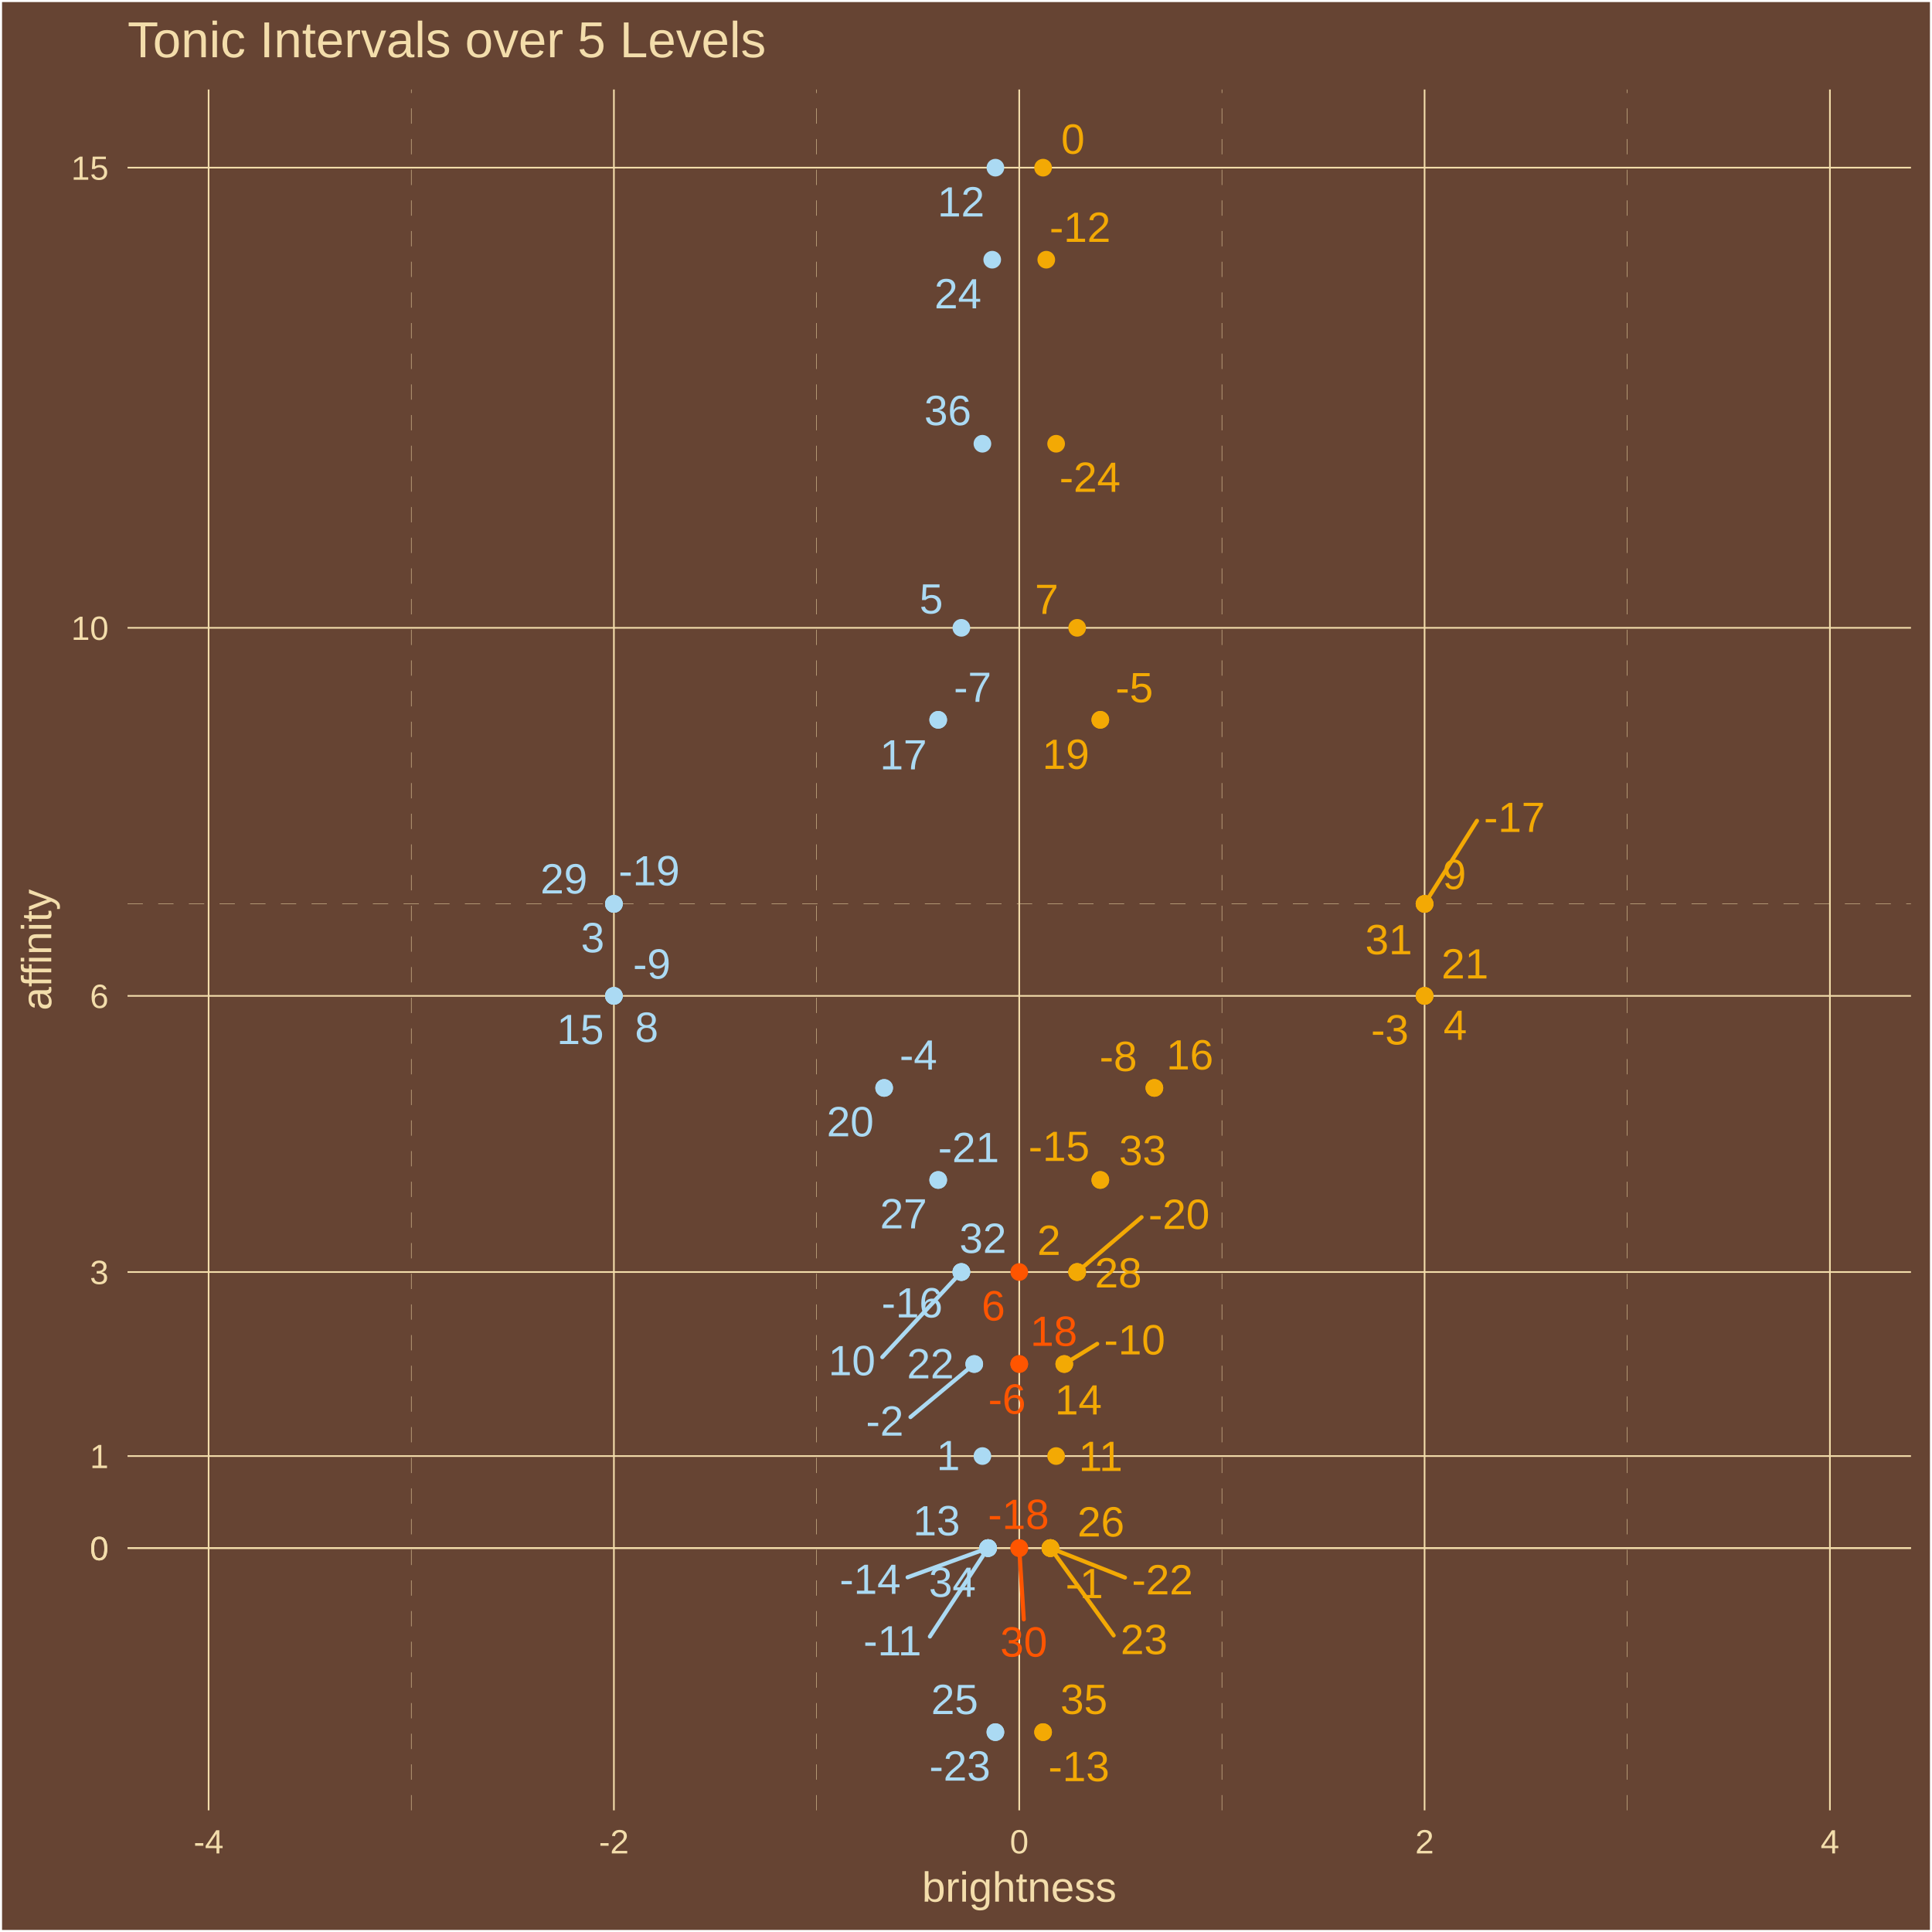
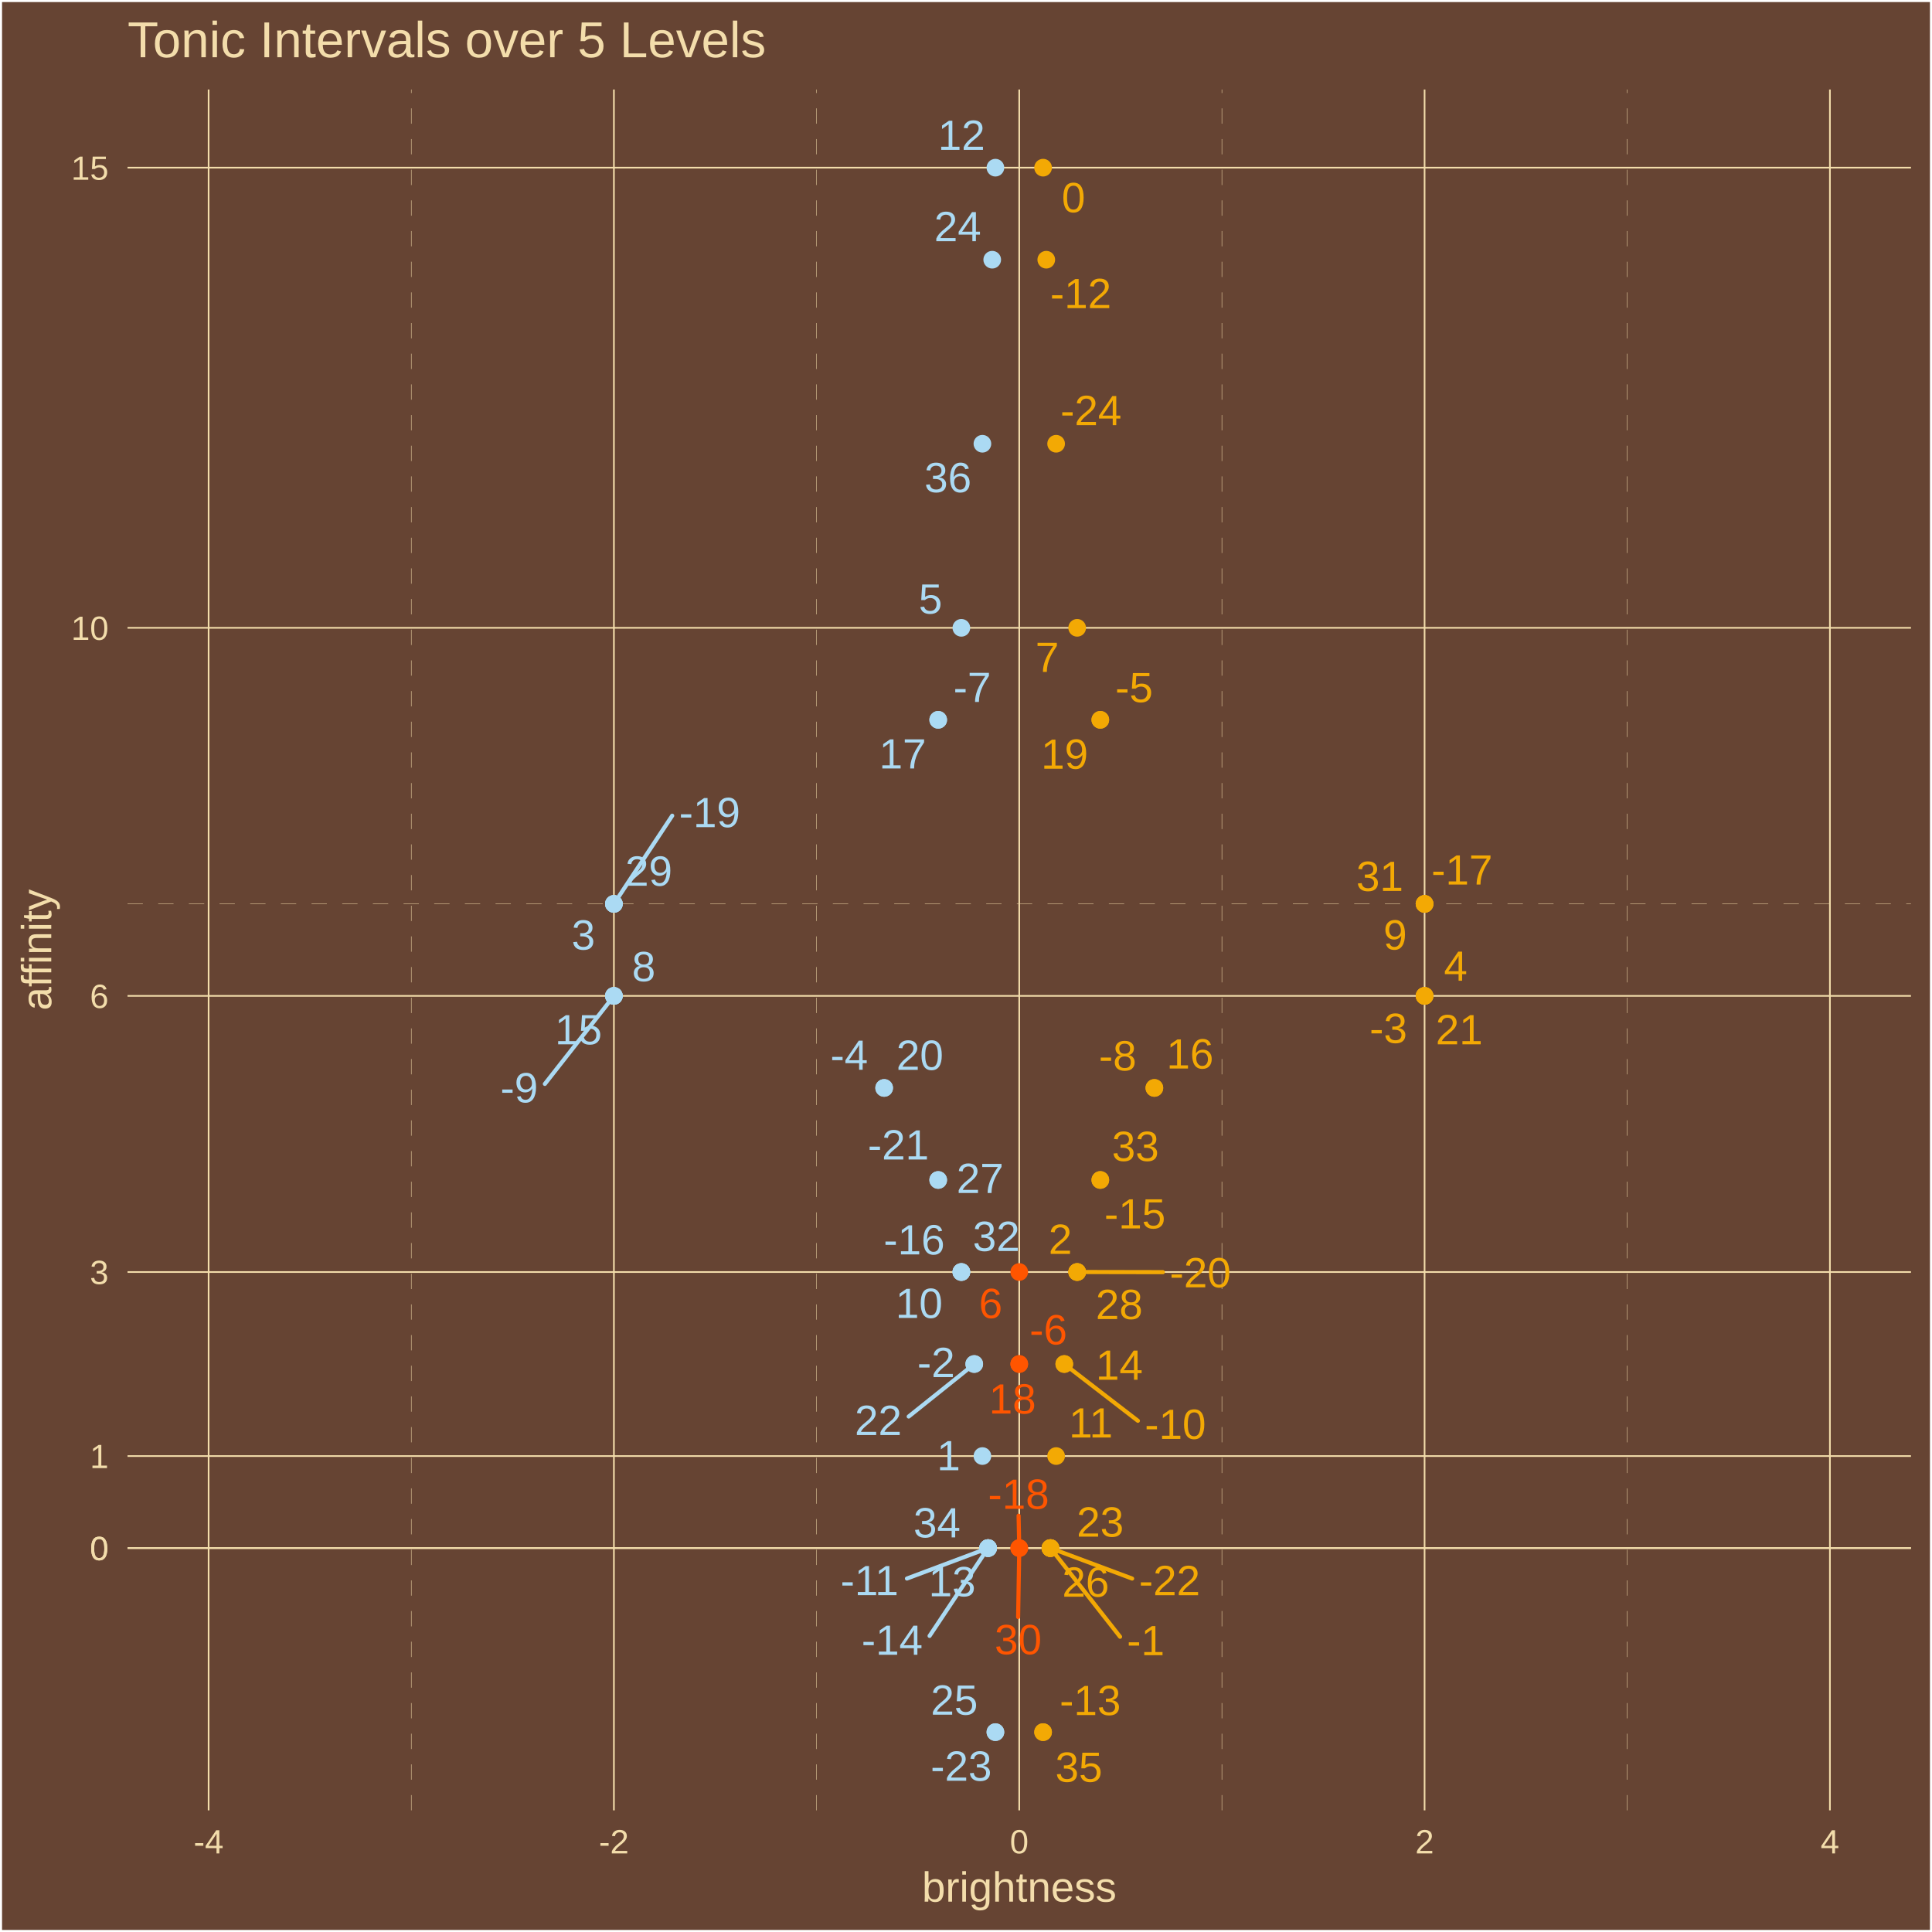
<svg xmlns="http://www.w3.org/2000/svg" class="svglite" width="504.00pt" height="504.00pt" viewBox="0 0 504.00 504.00">
  <defs>
    <style type="text/css">
    .svglite line, .svglite polyline, .svglite polygon, .svglite path, .svglite rect, .svglite circle {
      fill: none;
      stroke: #000000;
      stroke-linecap: round;
      stroke-linejoin: round;
      stroke-miterlimit: 10.00;
    }
    .svglite text {
      white-space: pre;
    }
  </style>
  </defs>
  <rect width="100%" height="100%" style="stroke: none; fill: #664433;" />
  <defs>
    <clipPath id="cpMC4wMHw1MDQuMDB8MC4wMHw1MDQuMDA=">
      <rect x="0.00" y="0.00" width="504.00" height="504.00" />
    </clipPath>
  </defs>
  <g clip-path="url(#cpMC4wMHw1MDQuMDB8MC4wMHw1MDQuMDA=)">
    <rect x="0.00" y="0" width="504.00" height="504.00" style="stroke-width: 1.07; stroke: #FFFFFF; fill: #664433;" />
  </g>
  <defs>
    <clipPath id="cpMzMuMjd8NDk4LjUyfDIzLjM0fDQ3Mi4yNw==">
      <rect x="33.27" y="23.34" width="465.25" height="448.93" />
    </clipPath>
  </defs>
  <g clip-path="url(#cpMzMuMjd8NDk4LjUyfDIzLjM0fDQ3Mi4yNw==)">
    <rect x="33.27" y="23.34" width="465.25" height="448.93" style="stroke-width: 1.07; stroke: none; fill: #664433;" />
    <polyline points="33.27,235.80 498.52,235.80 " style="stroke-width: 0.11; stroke: #F3DDAB; stroke-dasharray: 4.00,4.00; stroke-linecap: butt;" />
    <polyline points="107.29,472.27 107.29,23.34 " style="stroke-width: 0.11; stroke: #F3DDAB; stroke-dasharray: 4.00,4.00; stroke-linecap: butt;" />
    <polyline points="213.02,472.27 213.02,23.34 " style="stroke-width: 0.11; stroke: #F3DDAB; stroke-dasharray: 4.00,4.00; stroke-linecap: butt;" />
    <polyline points="318.76,472.27 318.76,23.34 " style="stroke-width: 0.11; stroke: #F3DDAB; stroke-dasharray: 4.00,4.00; stroke-linecap: butt;" />
    <polyline points="424.50,472.27 424.50,23.34 " style="stroke-width: 0.11; stroke: #F3DDAB; stroke-dasharray: 4.00,4.00; stroke-linecap: butt;" />
    <polyline points="33.27,403.85 498.52,403.85 " style="stroke-width: 0.43; stroke: #F3DDAB; stroke-linecap: butt;" />
    <polyline points="33.27,403.85 498.52,403.85 " style="stroke-width: 0.43; stroke: #F3DDAB; stroke-linecap: butt;" />
    <polyline points="33.27,379.84 498.52,379.84 " style="stroke-width: 0.43; stroke: #F3DDAB; stroke-linecap: butt;" />
    <polyline points="33.27,331.83 498.52,331.83 " style="stroke-width: 0.43; stroke: #F3DDAB; stroke-linecap: butt;" />
    <polyline points="33.27,259.80 498.52,259.80 " style="stroke-width: 0.43; stroke: #F3DDAB; stroke-linecap: butt;" />
    <polyline points="33.27,163.78 498.52,163.78 " style="stroke-width: 0.43; stroke: #F3DDAB; stroke-linecap: butt;" />
    <polyline points="33.27,43.74 498.52,43.74 " style="stroke-width: 0.43; stroke: #F3DDAB; stroke-linecap: butt;" />
    <polyline points="54.42,472.27 54.42,23.34 " style="stroke-width: 0.43; stroke: #F3DDAB; stroke-linecap: butt;" />
    <polyline points="160.15,472.27 160.15,23.34 " style="stroke-width: 0.43; stroke: #F3DDAB; stroke-linecap: butt;" />
    <polyline points="265.89,472.27 265.89,23.34 " style="stroke-width: 0.43; stroke: #F3DDAB; stroke-linecap: butt;" />
    <polyline points="371.63,472.27 371.63,23.34 " style="stroke-width: 0.43; stroke: #F3DDAB; stroke-linecap: butt;" />
    <polyline points="477.37,472.27 477.37,23.34 " style="stroke-width: 0.43; stroke: #F3DDAB; stroke-linecap: butt;" />
    <circle cx="275.51" cy="115.76" r="1.95" style="stroke-width: 0.71; stroke: #F3A904; fill: #F3A904;" />
    <circle cx="259.67" cy="451.86" r="1.95" style="stroke-width: 0.71; stroke: #ABDAF3; fill: #ABDAF3;" />
    <circle cx="274.03" cy="403.85" r="1.95" style="stroke-width: 0.71; stroke: #F3A904; fill: #F3A904;" />
    <circle cx="244.75" cy="307.82" r="1.95" style="stroke-width: 0.71; stroke: #ABDAF3; fill: #ABDAF3;" />
    <circle cx="281.00" cy="331.83" r="1.95" style="stroke-width: 0.71; stroke: #F3A904; fill: #F3A904;" />
    <circle cx="160.15" cy="235.80" r="1.95" style="stroke-width: 0.71; stroke: #ABDAF3; fill: #ABDAF3;" />
    <circle cx="265.89" cy="403.85" r="1.95" style="stroke-width: 0.71; stroke: #FF5500; fill: #FF5500;" />
    <circle cx="371.63" cy="235.80" r="1.95" style="stroke-width: 0.71; stroke: #F3A904; fill: #F3A904;" />
    <circle cx="250.79" cy="331.83" r="1.95" style="stroke-width: 0.71; stroke: #ABDAF3; fill: #ABDAF3;" />
    <circle cx="287.04" cy="307.82" r="1.95" style="stroke-width: 0.71; stroke: #F3A904; fill: #F3A904;" />
    <circle cx="257.76" cy="403.85" r="1.95" style="stroke-width: 0.71; stroke: #ABDAF3; fill: #ABDAF3;" />
    <circle cx="272.11" cy="451.86" r="1.95" style="stroke-width: 0.71; stroke: #F3A904; fill: #F3A904;" />
    <circle cx="272.94" cy="67.75" r="1.95" style="stroke-width: 0.71; stroke: #F3A904; fill: #F3A904;" />
    <circle cx="257.76" cy="403.85" r="1.95" style="stroke-width: 0.71; stroke: #ABDAF3; fill: #ABDAF3;" />
    <circle cx="277.64" cy="355.83" r="1.95" style="stroke-width: 0.71; stroke: #F3A904; fill: #F3A904;" />
    <circle cx="160.15" cy="259.80" r="1.95" style="stroke-width: 0.71; stroke: #ABDAF3; fill: #ABDAF3;" />
    <circle cx="301.14" cy="283.81" r="1.95" style="stroke-width: 0.71; stroke: #F3A904; fill: #F3A904;" />
    <circle cx="244.75" cy="187.78" r="1.95" style="stroke-width: 0.71; stroke: #ABDAF3; fill: #ABDAF3;" />
    <circle cx="265.89" cy="355.83" r="1.95" style="stroke-width: 0.71; stroke: #FF5500; fill: #FF5500;" />
    <circle cx="287.04" cy="187.78" r="1.95" style="stroke-width: 0.71; stroke: #F3A904; fill: #F3A904;" />
    <circle cx="230.65" cy="283.81" r="1.95" style="stroke-width: 0.71; stroke: #ABDAF3; fill: #ABDAF3;" />
    <circle cx="371.63" cy="259.80" r="1.95" style="stroke-width: 0.71; stroke: #F3A904; fill: #F3A904;" />
    <circle cx="254.15" cy="355.83" r="1.95" style="stroke-width: 0.71; stroke: #ABDAF3; fill: #ABDAF3;" />
    <circle cx="274.03" cy="403.85" r="1.95" style="stroke-width: 0.71; stroke: #F3A904; fill: #F3A904;" />
    <circle cx="272.11" cy="43.74" r="1.95" style="stroke-width: 0.71; stroke: #F3A904; fill: #F3A904;" />
    <circle cx="256.28" cy="379.84" r="1.95" style="stroke-width: 0.71; stroke: #ABDAF3; fill: #ABDAF3;" />
    <circle cx="281.00" cy="331.83" r="1.95" style="stroke-width: 0.71; stroke: #F3A904; fill: #F3A904;" />
    <circle cx="160.15" cy="235.80" r="1.95" style="stroke-width: 0.71; stroke: #ABDAF3; fill: #ABDAF3;" />
    <circle cx="371.63" cy="259.80" r="1.95" style="stroke-width: 0.71; stroke: #F3A904; fill: #F3A904;" />
    <circle cx="250.79" cy="163.78" r="1.95" style="stroke-width: 0.71; stroke: #ABDAF3; fill: #ABDAF3;" />
    <circle cx="265.89" cy="331.83" r="1.95" style="stroke-width: 0.71; stroke: #FF5500; fill: #FF5500;" />
    <circle cx="281.00" cy="163.78" r="1.95" style="stroke-width: 0.71; stroke: #F3A904; fill: #F3A904;" />
    <circle cx="160.15" cy="259.80" r="1.95" style="stroke-width: 0.71; stroke: #ABDAF3; fill: #ABDAF3;" />
    <circle cx="371.63" cy="235.80" r="1.95" style="stroke-width: 0.71; stroke: #F3A904; fill: #F3A904;" />
    <circle cx="250.79" cy="331.83" r="1.95" style="stroke-width: 0.71; stroke: #ABDAF3; fill: #ABDAF3;" />
    <circle cx="275.51" cy="379.84" r="1.95" style="stroke-width: 0.71; stroke: #F3A904; fill: #F3A904;" />
    <circle cx="259.67" cy="43.74" r="1.95" style="stroke-width: 0.71; stroke: #ABDAF3; fill: #ABDAF3;" />
    <circle cx="257.76" cy="403.85" r="1.95" style="stroke-width: 0.71; stroke: #ABDAF3; fill: #ABDAF3;" />
    <circle cx="277.64" cy="355.83" r="1.95" style="stroke-width: 0.71; stroke: #F3A904; fill: #F3A904;" />
    <circle cx="160.15" cy="259.80" r="1.95" style="stroke-width: 0.71; stroke: #ABDAF3; fill: #ABDAF3;" />
    <circle cx="301.14" cy="283.81" r="1.95" style="stroke-width: 0.71; stroke: #F3A904; fill: #F3A904;" />
    <circle cx="244.75" cy="187.78" r="1.95" style="stroke-width: 0.71; stroke: #ABDAF3; fill: #ABDAF3;" />
    <circle cx="265.89" cy="355.83" r="1.95" style="stroke-width: 0.71; stroke: #FF5500; fill: #FF5500;" />
    <circle cx="287.04" cy="187.78" r="1.95" style="stroke-width: 0.71; stroke: #F3A904; fill: #F3A904;" />
    <circle cx="230.65" cy="283.81" r="1.95" style="stroke-width: 0.71; stroke: #ABDAF3; fill: #ABDAF3;" />
    <circle cx="371.63" cy="259.80" r="1.95" style="stroke-width: 0.71; stroke: #F3A904; fill: #F3A904;" />
    <circle cx="254.15" cy="355.83" r="1.95" style="stroke-width: 0.71; stroke: #ABDAF3; fill: #ABDAF3;" />
    <circle cx="274.03" cy="403.85" r="1.95" style="stroke-width: 0.71; stroke: #F3A904; fill: #F3A904;" />
    <circle cx="258.84" cy="67.75" r="1.95" style="stroke-width: 0.71; stroke: #ABDAF3; fill: #ABDAF3;" />
    <circle cx="259.67" cy="451.86" r="1.95" style="stroke-width: 0.71; stroke: #ABDAF3; fill: #ABDAF3;" />
    <circle cx="274.03" cy="403.85" r="1.95" style="stroke-width: 0.71; stroke: #F3A904; fill: #F3A904;" />
    <circle cx="244.75" cy="307.82" r="1.95" style="stroke-width: 0.71; stroke: #ABDAF3; fill: #ABDAF3;" />
    <circle cx="281.00" cy="331.83" r="1.95" style="stroke-width: 0.71; stroke: #F3A904; fill: #F3A904;" />
    <circle cx="160.15" cy="235.80" r="1.95" style="stroke-width: 0.71; stroke: #ABDAF3; fill: #ABDAF3;" />
    <circle cx="265.89" cy="403.85" r="1.95" style="stroke-width: 0.71; stroke: #FF5500; fill: #FF5500;" />
    <circle cx="371.63" cy="235.80" r="1.95" style="stroke-width: 0.71; stroke: #F3A904; fill: #F3A904;" />
    <circle cx="250.79" cy="331.83" r="1.95" style="stroke-width: 0.71; stroke: #ABDAF3; fill: #ABDAF3;" />
    <circle cx="287.04" cy="307.82" r="1.95" style="stroke-width: 0.71; stroke: #F3A904; fill: #F3A904;" />
    <circle cx="257.76" cy="403.85" r="1.95" style="stroke-width: 0.71; stroke: #ABDAF3; fill: #ABDAF3;" />
    <circle cx="272.11" cy="451.86" r="1.95" style="stroke-width: 0.71; stroke: #F3A904; fill: #F3A904;" />
    <circle cx="256.28" cy="115.76" r="1.95" style="stroke-width: 0.71; stroke: #ABDAF3; fill: #ABDAF3;" />
-     <line x1="293.47" y1="411.54" x2="275.08" y2="404.26" style="stroke-width: 1.07; stroke: #F3A904;" />
-     <line x1="297.80" y1="317.53" x2="281.86" y2="331.10" style="stroke-width: 1.07; stroke: #F3A904;" />
-     <line x1="385.30" y1="214.12" x2="372.23" y2="234.86" style="stroke-width: 1.07; stroke: #F3A904;" />
-     <line x1="236.77" y1="411.47" x2="256.69" y2="404.23" style="stroke-width: 1.07; stroke: #ABDAF3;" />
-     <line x1="242.58" y1="426.92" x2="257.15" y2="404.78" style="stroke-width: 1.07; stroke: #ABDAF3;" />
-     <line x1="286.22" y1="350.57" x2="278.61" y2="355.24" style="stroke-width: 1.07; stroke: #F3A904;" />
-     <line x1="237.52" y1="369.67" x2="253.28" y2="356.55" style="stroke-width: 1.07; stroke: #ABDAF3;" />
-     <line x1="230.17" y1="354.03" x2="250.03" y2="332.65" style="stroke-width: 1.07; stroke: #ABDAF3;" />
-     <line x1="290.52" y1="426.63" x2="274.68" y2="404.75" style="stroke-width: 1.07; stroke: #F3A904;" />
-     <line x1="267.07" y1="422.45" x2="265.96" y2="404.95" style="stroke-width: 1.07; stroke: #FF5500;" />
-     <text x="284.34" y="128.31" text-anchor="middle" style="font-size: 11.04px;fill: #F3A904; font-family: &quot;Arial&quot;;" textLength="15.94px" lengthAdjust="spacingAndGlyphs">-24</text>
-     <text x="250.40" y="464.51" text-anchor="middle" style="font-size: 11.04px;fill: #ABDAF3; font-family: &quot;Arial&quot;;" textLength="15.94px" lengthAdjust="spacingAndGlyphs">-23</text>
-     <text x="303.24" y="415.93" text-anchor="middle" style="font-size: 11.04px;fill: #F3A904; font-family: &quot;Arial&quot;;" textLength="15.94px" lengthAdjust="spacingAndGlyphs">-22</text>
-     <text x="252.68" y="303.17" text-anchor="middle" style="font-size: 11.04px;fill: #ABDAF3; font-family: &quot;Arial&quot;;" textLength="15.94px" lengthAdjust="spacingAndGlyphs">-21</text>
-     <text x="307.57" y="320.59" text-anchor="middle" style="font-size: 11.04px;fill: #F3A904; font-family: &quot;Arial&quot;;" textLength="15.94px" lengthAdjust="spacingAndGlyphs">-20</text>
-     <text x="169.34" y="230.96" text-anchor="middle" style="font-size: 11.04px;fill: #ABDAF3; font-family: &quot;Arial&quot;;" textLength="15.94px" lengthAdjust="spacingAndGlyphs">-19</text>
-     <text x="265.70" y="398.86" text-anchor="middle" style="font-size: 11.04px;fill: #FF5500; font-family: &quot;Arial&quot;;" textLength="15.94px" lengthAdjust="spacingAndGlyphs">-18</text>
-     <text x="395.07" y="217.03" text-anchor="middle" style="font-size: 11.04px;fill: #F3A904; font-family: &quot;Arial&quot;;" textLength="15.94px" lengthAdjust="spacingAndGlyphs">-17</text>
-     <text x="237.94" y="343.67" text-anchor="middle" style="font-size: 11.04px;fill: #ABDAF3; font-family: &quot;Arial&quot;;" textLength="15.94px" lengthAdjust="spacingAndGlyphs">-16</text>
-     <text x="276.27" y="302.85" text-anchor="middle" style="font-size: 11.04px;fill: #F3A904; font-family: &quot;Arial&quot;;" textLength="15.94px" lengthAdjust="spacingAndGlyphs">-15</text>
-     <text x="227.00" y="415.79" text-anchor="middle" style="font-size: 11.04px;fill: #ABDAF3; font-family: &quot;Arial&quot;;" textLength="15.94px" lengthAdjust="spacingAndGlyphs">-14</text>
-     <text x="281.45" y="464.65" text-anchor="middle" style="font-size: 11.04px;fill: #F3A904; font-family: &quot;Arial&quot;;" textLength="15.94px" lengthAdjust="spacingAndGlyphs">-13</text>
-     <text x="281.76" y="63.10" text-anchor="middle" style="font-size: 11.04px;fill: #F3A904; font-family: &quot;Arial&quot;;" textLength="15.94px" lengthAdjust="spacingAndGlyphs">-12</text>
-     <text x="232.81" y="431.84" text-anchor="middle" style="font-size: 11.04px;fill: #ABDAF3; font-family: &quot;Arial&quot;;" textLength="15.94px" lengthAdjust="spacingAndGlyphs">-11</text>
-     <text x="295.99" y="353.33" text-anchor="middle" style="font-size: 11.04px;fill: #F3A904; font-family: &quot;Arial&quot;;" textLength="15.94px" lengthAdjust="spacingAndGlyphs">-10</text>
-     <text x="170.04" y="255.29" text-anchor="middle" style="font-size: 11.04px;fill: #ABDAF3; font-family: &quot;Arial&quot;;" textLength="9.81px" lengthAdjust="spacingAndGlyphs">-9</text>
-     <text x="291.73" y="279.40" text-anchor="middle" style="font-size: 11.04px;fill: #F3A904; font-family: &quot;Arial&quot;;" textLength="9.81px" lengthAdjust="spacingAndGlyphs">-8</text>
-     <text x="253.73" y="183.09" text-anchor="middle" style="font-size: 11.04px;fill: #ABDAF3; font-family: &quot;Arial&quot;;" textLength="9.81px" lengthAdjust="spacingAndGlyphs">-7</text>
-     <text x="262.70" y="368.80" text-anchor="middle" style="font-size: 11.04px;fill: #FF5500; font-family: &quot;Arial&quot;;" textLength="9.81px" lengthAdjust="spacingAndGlyphs">-6</text>
-     <text x="295.90" y="183.19" text-anchor="middle" style="font-size: 11.04px;fill: #F3A904; font-family: &quot;Arial&quot;;" textLength="9.81px" lengthAdjust="spacingAndGlyphs">-5</text>
-     <text x="239.58" y="279.02" text-anchor="middle" style="font-size: 11.04px;fill: #ABDAF3; font-family: &quot;Arial&quot;;" textLength="9.81px" lengthAdjust="spacingAndGlyphs">-4</text>
-     <text x="362.57" y="272.46" text-anchor="middle" style="font-size: 11.04px;fill: #F3A904; font-family: &quot;Arial&quot;;" textLength="9.81px" lengthAdjust="spacingAndGlyphs">-3</text>
-     <text x="230.82" y="374.52" text-anchor="middle" style="font-size: 11.04px;fill: #ABDAF3; font-family: &quot;Arial&quot;;" textLength="9.81px" lengthAdjust="spacingAndGlyphs">-2</text>
-     <text x="282.89" y="416.90" text-anchor="middle" style="font-size: 11.04px;fill: #F3A904; font-family: &quot;Arial&quot;;" textLength="9.81px" lengthAdjust="spacingAndGlyphs">-1</text>
-     <text x="279.89" y="40.10" text-anchor="middle" style="font-size: 11.04px;fill: #F3A904; font-family: &quot;Arial&quot;;" textLength="6.13px" lengthAdjust="spacingAndGlyphs">0</text>
-     <text x="247.37" y="383.51" text-anchor="middle" style="font-size: 11.04px;fill: #ABDAF3; font-family: &quot;Arial&quot;;" textLength="6.13px" lengthAdjust="spacingAndGlyphs">1</text>
-     <text x="273.63" y="327.37" text-anchor="middle" style="font-size: 11.04px;fill: #F3A904; font-family: &quot;Arial&quot;;" textLength="6.13px" lengthAdjust="spacingAndGlyphs">2</text>
-     <text x="154.61" y="248.42" text-anchor="middle" style="font-size: 11.04px;fill: #ABDAF3; font-family: &quot;Arial&quot;;" textLength="6.13px" lengthAdjust="spacingAndGlyphs">3</text>
-     <text x="379.62" y="271.26" text-anchor="middle" style="font-size: 11.04px;fill: #F3A904; font-family: &quot;Arial&quot;;" textLength="6.13px" lengthAdjust="spacingAndGlyphs">4</text>
-     <text x="242.93" y="160.05" text-anchor="middle" style="font-size: 11.04px;fill: #ABDAF3; font-family: &quot;Arial&quot;;" textLength="6.13px" lengthAdjust="spacingAndGlyphs">5</text>
-     <text x="259.14" y="344.46" text-anchor="middle" style="font-size: 11.04px;fill: #FF5500; font-family: &quot;Arial&quot;;" textLength="6.13px" lengthAdjust="spacingAndGlyphs">6</text>
-     <text x="273.04" y="160.16" text-anchor="middle" style="font-size: 11.04px;fill: #F3A904; font-family: &quot;Arial&quot;;" textLength="6.13px" lengthAdjust="spacingAndGlyphs">7</text>
-     <text x="168.69" y="271.79" text-anchor="middle" style="font-size: 11.04px;fill: #ABDAF3; font-family: &quot;Arial&quot;;" textLength="6.13px" lengthAdjust="spacingAndGlyphs">8</text>
-     <text x="379.40" y="231.94" text-anchor="middle" style="font-size: 11.04px;fill: #F3A904; font-family: &quot;Arial&quot;;" textLength="6.13px" lengthAdjust="spacingAndGlyphs">9</text>
-     <text x="222.23" y="358.76" text-anchor="middle" style="font-size: 11.04px;fill: #ABDAF3; font-family: &quot;Arial&quot;;" textLength="12.27px" lengthAdjust="spacingAndGlyphs">10</text>
-     <text x="287.13" y="383.72" text-anchor="middle" style="font-size: 11.04px;fill: #F3A904; font-family: &quot;Arial&quot;;" textLength="12.27px" lengthAdjust="spacingAndGlyphs">11</text>
-     <text x="250.70" y="56.47" text-anchor="middle" style="font-size: 11.04px;fill: #ABDAF3; font-family: &quot;Arial&quot;;" textLength="12.27px" lengthAdjust="spacingAndGlyphs">12</text>
-     <text x="244.32" y="400.52" text-anchor="middle" style="font-size: 11.04px;fill: #ABDAF3; font-family: &quot;Arial&quot;;" textLength="12.27px" lengthAdjust="spacingAndGlyphs">13</text>
-     <text x="281.32" y="369.00" text-anchor="middle" style="font-size: 11.04px;fill: #F3A904; font-family: &quot;Arial&quot;;" textLength="12.27px" lengthAdjust="spacingAndGlyphs">14</text>
-     <text x="151.38" y="272.37" text-anchor="middle" style="font-size: 11.04px;fill: #ABDAF3; font-family: &quot;Arial&quot;;" textLength="12.27px" lengthAdjust="spacingAndGlyphs">15</text>
-     <text x="310.40" y="278.99" text-anchor="middle" style="font-size: 11.04px;fill: #F3A904; font-family: &quot;Arial&quot;;" textLength="12.27px" lengthAdjust="spacingAndGlyphs">16</text>
-     <text x="235.67" y="200.72" text-anchor="middle" style="font-size: 11.04px;fill: #ABDAF3; font-family: &quot;Arial&quot;;" textLength="12.27px" lengthAdjust="spacingAndGlyphs">17</text>
-     <text x="274.91" y="351.09" text-anchor="middle" style="font-size: 11.04px;fill: #FF5500; font-family: &quot;Arial&quot;;" textLength="12.27px" lengthAdjust="spacingAndGlyphs">18</text>
-     <text x="278.04" y="200.58" text-anchor="middle" style="font-size: 11.04px;fill: #F3A904; font-family: &quot;Arial&quot;;" textLength="12.27px" lengthAdjust="spacingAndGlyphs">19</text>
-     <text x="221.80" y="296.43" text-anchor="middle" style="font-size: 11.04px;fill: #ABDAF3; font-family: &quot;Arial&quot;;" textLength="12.27px" lengthAdjust="spacingAndGlyphs">20</text>
-     <text x="382.16" y="255.26" text-anchor="middle" style="font-size: 11.04px;fill: #F3A904; font-family: &quot;Arial&quot;;" textLength="12.27px" lengthAdjust="spacingAndGlyphs">21</text>
-     <text x="242.72" y="359.57" text-anchor="middle" style="font-size: 11.04px;fill: #ABDAF3; font-family: &quot;Arial&quot;;" textLength="12.27px" lengthAdjust="spacingAndGlyphs">22</text>
-     <text x="298.45" y="431.51" text-anchor="middle" style="font-size: 11.04px;fill: #F3A904; font-family: &quot;Arial&quot;;" textLength="12.27px" lengthAdjust="spacingAndGlyphs">23</text>
-     <text x="249.89" y="80.44" text-anchor="middle" style="font-size: 11.04px;fill: #ABDAF3; font-family: &quot;Arial&quot;;" textLength="12.27px" lengthAdjust="spacingAndGlyphs">24</text>
-     <text x="249.04" y="447.15" text-anchor="middle" style="font-size: 11.04px;fill: #ABDAF3; font-family: &quot;Arial&quot;;" textLength="12.27px" lengthAdjust="spacingAndGlyphs">25</text>
-     <text x="287.19" y="400.82" text-anchor="middle" style="font-size: 11.04px;fill: #F3A904; font-family: &quot;Arial&quot;;" textLength="12.27px" lengthAdjust="spacingAndGlyphs">26</text>
-     <text x="235.70" y="320.45" text-anchor="middle" style="font-size: 11.04px;fill: #ABDAF3; font-family: &quot;Arial&quot;;" textLength="12.27px" lengthAdjust="spacingAndGlyphs">27</text>
-     <text x="291.73" y="335.87" text-anchor="middle" style="font-size: 11.04px;fill: #F3A904; font-family: &quot;Arial&quot;;" textLength="12.27px" lengthAdjust="spacingAndGlyphs">28</text>
-     <text x="147.11" y="233.08" text-anchor="middle" style="font-size: 11.04px;fill: #ABDAF3; font-family: &quot;Arial&quot;;" textLength="12.27px" lengthAdjust="spacingAndGlyphs">29</text>
-     <text x="267.07" y="432.16" text-anchor="middle" style="font-size: 11.04px;fill: #FF5500; font-family: &quot;Arial&quot;;" textLength="12.27px" lengthAdjust="spacingAndGlyphs">30</text>
-     <text x="362.28" y="248.93" text-anchor="middle" style="font-size: 11.04px;fill: #F3A904; font-family: &quot;Arial&quot;;" textLength="12.27px" lengthAdjust="spacingAndGlyphs">31</text>
-     <text x="256.41" y="326.85" text-anchor="middle" style="font-size: 11.04px;fill: #ABDAF3; font-family: &quot;Arial&quot;;" textLength="12.27px" lengthAdjust="spacingAndGlyphs">32</text>
-     <text x="298.06" y="303.94" text-anchor="middle" style="font-size: 11.04px;fill: #F3A904; font-family: &quot;Arial&quot;;" textLength="12.27px" lengthAdjust="spacingAndGlyphs">33</text>
-     <text x="248.45" y="416.56" text-anchor="middle" style="font-size: 11.04px;fill: #ABDAF3; font-family: &quot;Arial&quot;;" textLength="12.27px" lengthAdjust="spacingAndGlyphs">34</text>
-     <text x="282.76" y="447.12" text-anchor="middle" style="font-size: 11.04px;fill: #F3A904; font-family: &quot;Arial&quot;;" textLength="12.27px" lengthAdjust="spacingAndGlyphs">35</text>
-     <text x="247.25" y="110.91" text-anchor="middle" style="font-size: 11.04px;fill: #ABDAF3; font-family: &quot;Arial&quot;;" textLength="12.27px" lengthAdjust="spacingAndGlyphs">36</text>
+     <line x1="295.34" y1="411.80" x2="275.09" y2="404.24" style="stroke-width: 1.07; stroke: #F3A904;" />
+     <line x1="303.35" y1="331.87" x2="282.14" y2="331.83" style="stroke-width: 1.07; stroke: #F3A904;" />
+     <line x1="175.36" y1="212.79" x2="160.77" y2="234.87" style="stroke-width: 1.07; stroke: #ABDAF3;" />
+     <line x1="265.72" y1="395.40" x2="265.87" y2="402.75" style="stroke-width: 1.07; stroke: #FF5500;" />
+     <line x1="242.50" y1="426.76" x2="257.14" y2="404.77" style="stroke-width: 1.07; stroke: #ABDAF3;" />
+     <line x1="236.60" y1="411.79" x2="256.70" y2="404.25" style="stroke-width: 1.07; stroke: #ABDAF3;" />
+     <line x1="296.84" y1="370.64" x2="278.53" y2="356.52" style="stroke-width: 1.07; stroke: #F3A904;" />
+     <line x1="142.14" y1="282.76" x2="159.47" y2="260.68" style="stroke-width: 1.07; stroke: #ABDAF3;" />
+     <line x1="292.19" y1="426.98" x2="274.72" y2="404.72" style="stroke-width: 1.07; stroke: #F3A904;" />
+     <line x1="237.05" y1="369.53" x2="253.27" y2="356.54" style="stroke-width: 1.07; stroke: #ABDAF3;" />
+     <line x1="265.60" y1="421.83" x2="265.88" y2="404.95" style="stroke-width: 1.07; stroke: #FF5500;" />
+     <text x="284.61" y="110.91" text-anchor="middle" style="font-size: 11.04px;fill: #F3A904; font-family: &quot;Arial&quot;;" textLength="15.94px" lengthAdjust="spacingAndGlyphs">-24</text>
+     <text x="250.76" y="464.54" text-anchor="middle" style="font-size: 11.04px;fill: #ABDAF3; font-family: &quot;Arial&quot;;" textLength="15.94px" lengthAdjust="spacingAndGlyphs">-23</text>
+     <text x="305.11" y="416.14" text-anchor="middle" style="font-size: 11.04px;fill: #F3A904; font-family: &quot;Arial&quot;;" textLength="15.94px" lengthAdjust="spacingAndGlyphs">-22</text>
+     <text x="234.35" y="302.48" text-anchor="middle" style="font-size: 11.04px;fill: #ABDAF3; font-family: &quot;Arial&quot;;" textLength="15.94px" lengthAdjust="spacingAndGlyphs">-21</text>
+     <text x="313.12" y="335.82" text-anchor="middle" style="font-size: 11.04px;fill: #F3A904; font-family: &quot;Arial&quot;;" textLength="15.94px" lengthAdjust="spacingAndGlyphs">-20</text>
+     <text x="185.13" y="215.78" text-anchor="middle" style="font-size: 11.04px;fill: #ABDAF3; font-family: &quot;Arial&quot;;" textLength="15.94px" lengthAdjust="spacingAndGlyphs">-19</text>
+     <text x="265.72" y="393.60" text-anchor="middle" style="font-size: 11.04px;fill: #FF5500; font-family: &quot;Arial&quot;;" textLength="15.94px" lengthAdjust="spacingAndGlyphs">-18</text>
+     <text x="381.39" y="230.76" text-anchor="middle" style="font-size: 11.04px;fill: #F3A904; font-family: &quot;Arial&quot;;" textLength="15.94px" lengthAdjust="spacingAndGlyphs">-17</text>
+     <text x="238.49" y="327.24" text-anchor="middle" style="font-size: 11.04px;fill: #ABDAF3; font-family: &quot;Arial&quot;;" textLength="15.94px" lengthAdjust="spacingAndGlyphs">-16</text>
+     <text x="296.07" y="320.46" text-anchor="middle" style="font-size: 11.04px;fill: #F3A904; font-family: &quot;Arial&quot;;" textLength="15.94px" lengthAdjust="spacingAndGlyphs">-15</text>
+     <text x="232.73" y="431.68" text-anchor="middle" style="font-size: 11.04px;fill: #ABDAF3; font-family: &quot;Arial&quot;;" textLength="15.94px" lengthAdjust="spacingAndGlyphs">-14</text>
+     <text x="284.41" y="447.41" text-anchor="middle" style="font-size: 11.04px;fill: #F3A904; font-family: &quot;Arial&quot;;" textLength="15.94px" lengthAdjust="spacingAndGlyphs">-13</text>
+     <text x="281.94" y="80.39" text-anchor="middle" style="font-size: 11.04px;fill: #F3A904; font-family: &quot;Arial&quot;;" textLength="15.94px" lengthAdjust="spacingAndGlyphs">-12</text>
+     <text x="226.83" y="416.13" text-anchor="middle" style="font-size: 11.04px;fill: #ABDAF3; font-family: &quot;Arial&quot;;" textLength="15.94px" lengthAdjust="spacingAndGlyphs">-11</text>
+     <text x="306.61" y="375.37" text-anchor="middle" style="font-size: 11.04px;fill: #F3A904; font-family: &quot;Arial&quot;;" textLength="15.94px" lengthAdjust="spacingAndGlyphs">-10</text>
+     <text x="135.44" y="287.58" text-anchor="middle" style="font-size: 11.04px;fill: #ABDAF3; font-family: &quot;Arial&quot;;" textLength="9.81px" lengthAdjust="spacingAndGlyphs">-9</text>
+     <text x="291.57" y="279.24" text-anchor="middle" style="font-size: 11.04px;fill: #F3A904; font-family: &quot;Arial&quot;;" textLength="9.81px" lengthAdjust="spacingAndGlyphs">-8</text>
+     <text x="253.62" y="183.12" text-anchor="middle" style="font-size: 11.04px;fill: #ABDAF3; font-family: &quot;Arial&quot;;" textLength="9.81px" lengthAdjust="spacingAndGlyphs">-7</text>
+     <text x="273.49" y="350.71" text-anchor="middle" style="font-size: 11.04px;fill: #FF5500; font-family: &quot;Arial&quot;;" textLength="9.81px" lengthAdjust="spacingAndGlyphs">-6</text>
+     <text x="295.85" y="183.17" text-anchor="middle" style="font-size: 11.04px;fill: #F3A904; font-family: &quot;Arial&quot;;" textLength="9.81px" lengthAdjust="spacingAndGlyphs">-5</text>
+     <text x="221.52" y="279.06" text-anchor="middle" style="font-size: 11.04px;fill: #ABDAF3; font-family: &quot;Arial&quot;;" textLength="9.81px" lengthAdjust="spacingAndGlyphs">-4</text>
+     <text x="362.19" y="272.08" text-anchor="middle" style="font-size: 11.04px;fill: #F3A904; font-family: &quot;Arial&quot;;" textLength="9.81px" lengthAdjust="spacingAndGlyphs">-3</text>
+     <text x="244.20" y="359.25" text-anchor="middle" style="font-size: 11.04px;fill: #ABDAF3; font-family: &quot;Arial&quot;;" textLength="9.81px" lengthAdjust="spacingAndGlyphs">-2</text>
+     <text x="298.89" y="431.79" text-anchor="middle" style="font-size: 11.04px;fill: #F3A904; font-family: &quot;Arial&quot;;" textLength="9.81px" lengthAdjust="spacingAndGlyphs">-1</text>
+     <text x="280.03" y="55.37" text-anchor="middle" style="font-size: 11.04px;fill: #F3A904; font-family: &quot;Arial&quot;;" textLength="6.13px" lengthAdjust="spacingAndGlyphs">0</text>
+     <text x="247.46" y="383.54" text-anchor="middle" style="font-size: 11.04px;fill: #ABDAF3; font-family: &quot;Arial&quot;;" textLength="6.13px" lengthAdjust="spacingAndGlyphs">1</text>
+     <text x="276.60" y="327.10" text-anchor="middle" style="font-size: 11.04px;fill: #F3A904; font-family: &quot;Arial&quot;;" textLength="6.13px" lengthAdjust="spacingAndGlyphs">2</text>
+     <text x="152.18" y="247.73" text-anchor="middle" style="font-size: 11.04px;fill: #ABDAF3; font-family: &quot;Arial&quot;;" textLength="6.13px" lengthAdjust="spacingAndGlyphs">3</text>
+     <text x="379.74" y="255.84" text-anchor="middle" style="font-size: 11.04px;fill: #F3A904; font-family: &quot;Arial&quot;;" textLength="6.13px" lengthAdjust="spacingAndGlyphs">4</text>
+     <text x="242.73" y="160.07" text-anchor="middle" style="font-size: 11.04px;fill: #ABDAF3; font-family: &quot;Arial&quot;;" textLength="6.13px" lengthAdjust="spacingAndGlyphs">5</text>
+     <text x="258.43" y="343.85" text-anchor="middle" style="font-size: 11.04px;fill: #FF5500; font-family: &quot;Arial&quot;;" textLength="6.13px" lengthAdjust="spacingAndGlyphs">6</text>
+     <text x="273.17" y="175.29" text-anchor="middle" style="font-size: 11.04px;fill: #F3A904; font-family: &quot;Arial&quot;;" textLength="6.13px" lengthAdjust="spacingAndGlyphs">7</text>
+     <text x="167.93" y="255.97" text-anchor="middle" style="font-size: 11.04px;fill: #ABDAF3; font-family: &quot;Arial&quot;;" textLength="6.13px" lengthAdjust="spacingAndGlyphs">8</text>
+     <text x="363.96" y="247.70" text-anchor="middle" style="font-size: 11.04px;fill: #F3A904; font-family: &quot;Arial&quot;;" textLength="6.13px" lengthAdjust="spacingAndGlyphs">9</text>
+     <text x="239.76" y="343.81" text-anchor="middle" style="font-size: 11.04px;fill: #ABDAF3; font-family: &quot;Arial&quot;;" textLength="12.27px" lengthAdjust="spacingAndGlyphs">10</text>
+     <text x="284.57" y="375.01" text-anchor="middle" style="font-size: 11.04px;fill: #F3A904; font-family: &quot;Arial&quot;;" textLength="12.27px" lengthAdjust="spacingAndGlyphs">11</text>
+     <text x="250.83" y="39.10" text-anchor="middle" style="font-size: 11.04px;fill: #ABDAF3; font-family: &quot;Arial&quot;;" textLength="12.27px" lengthAdjust="spacingAndGlyphs">12</text>
+     <text x="248.39" y="416.42" text-anchor="middle" style="font-size: 11.04px;fill: #ABDAF3; font-family: &quot;Arial&quot;;" textLength="12.27px" lengthAdjust="spacingAndGlyphs">13</text>
+     <text x="292.00" y="359.93" text-anchor="middle" style="font-size: 11.04px;fill: #F3A904; font-family: &quot;Arial&quot;;" textLength="12.27px" lengthAdjust="spacingAndGlyphs">14</text>
+     <text x="150.90" y="272.43" text-anchor="middle" style="font-size: 11.04px;fill: #ABDAF3; font-family: &quot;Arial&quot;;" textLength="12.27px" lengthAdjust="spacingAndGlyphs">15</text>
+     <text x="310.44" y="278.74" text-anchor="middle" style="font-size: 11.04px;fill: #F3A904; font-family: &quot;Arial&quot;;" textLength="12.27px" lengthAdjust="spacingAndGlyphs">16</text>
+     <text x="235.47" y="200.48" text-anchor="middle" style="font-size: 11.04px;fill: #ABDAF3; font-family: &quot;Arial&quot;;" textLength="12.27px" lengthAdjust="spacingAndGlyphs">17</text>
+     <text x="264.13" y="368.76" text-anchor="middle" style="font-size: 11.04px;fill: #FF5500; font-family: &quot;Arial&quot;;" textLength="12.27px" lengthAdjust="spacingAndGlyphs">18</text>
+     <text x="277.72" y="200.54" text-anchor="middle" style="font-size: 11.04px;fill: #F3A904; font-family: &quot;Arial&quot;;" textLength="12.27px" lengthAdjust="spacingAndGlyphs">19</text>
+     <text x="239.96" y="279.09" text-anchor="middle" style="font-size: 11.04px;fill: #ABDAF3; font-family: &quot;Arial&quot;;" textLength="12.27px" lengthAdjust="spacingAndGlyphs">20</text>
+     <text x="380.66" y="272.42" text-anchor="middle" style="font-size: 11.04px;fill: #F3A904; font-family: &quot;Arial&quot;;" textLength="12.27px" lengthAdjust="spacingAndGlyphs">21</text>
+     <text x="229.11" y="374.35" text-anchor="middle" style="font-size: 11.04px;fill: #ABDAF3; font-family: &quot;Arial&quot;;" textLength="12.27px" lengthAdjust="spacingAndGlyphs">22</text>
+     <text x="287.01" y="400.87" text-anchor="middle" style="font-size: 11.04px;fill: #F3A904; font-family: &quot;Arial&quot;;" textLength="12.27px" lengthAdjust="spacingAndGlyphs">23</text>
+     <text x="249.83" y="62.93" text-anchor="middle" style="font-size: 11.04px;fill: #ABDAF3; font-family: &quot;Arial&quot;;" textLength="12.27px" lengthAdjust="spacingAndGlyphs">24</text>
+     <text x="248.94" y="447.31" text-anchor="middle" style="font-size: 11.04px;fill: #ABDAF3; font-family: &quot;Arial&quot;;" textLength="12.27px" lengthAdjust="spacingAndGlyphs">25</text>
+     <text x="283.21" y="416.53" text-anchor="middle" style="font-size: 11.04px;fill: #F3A904; font-family: &quot;Arial&quot;;" textLength="12.27px" lengthAdjust="spacingAndGlyphs">26</text>
+     <text x="255.67" y="311.22" text-anchor="middle" style="font-size: 11.04px;fill: #ABDAF3; font-family: &quot;Arial&quot;;" textLength="12.27px" lengthAdjust="spacingAndGlyphs">27</text>
+     <text x="291.97" y="344.11" text-anchor="middle" style="font-size: 11.04px;fill: #F3A904; font-family: &quot;Arial&quot;;" textLength="12.27px" lengthAdjust="spacingAndGlyphs">28</text>
+     <text x="169.24" y="231.06" text-anchor="middle" style="font-size: 11.04px;fill: #ABDAF3; font-family: &quot;Arial&quot;;" textLength="12.27px" lengthAdjust="spacingAndGlyphs">29</text>
+     <text x="265.60" y="431.54" text-anchor="middle" style="font-size: 11.04px;fill: #FF5500; font-family: &quot;Arial&quot;;" textLength="12.27px" lengthAdjust="spacingAndGlyphs">30</text>
+     <text x="359.94" y="232.42" text-anchor="middle" style="font-size: 11.04px;fill: #F3A904; font-family: &quot;Arial&quot;;" textLength="12.27px" lengthAdjust="spacingAndGlyphs">31</text>
+     <text x="259.91" y="326.34" text-anchor="middle" style="font-size: 11.04px;fill: #ABDAF3; font-family: &quot;Arial&quot;;" textLength="12.27px" lengthAdjust="spacingAndGlyphs">32</text>
+     <text x="296.20" y="302.87" text-anchor="middle" style="font-size: 11.04px;fill: #F3A904; font-family: &quot;Arial&quot;;" textLength="12.27px" lengthAdjust="spacingAndGlyphs">33</text>
+     <text x="244.43" y="401.06" text-anchor="middle" style="font-size: 11.04px;fill: #ABDAF3; font-family: &quot;Arial&quot;;" textLength="12.27px" lengthAdjust="spacingAndGlyphs">34</text>
+     <text x="281.43" y="464.82" text-anchor="middle" style="font-size: 11.04px;fill: #F3A904; font-family: &quot;Arial&quot;;" textLength="12.27px" lengthAdjust="spacingAndGlyphs">35</text>
+     <text x="247.29" y="128.41" text-anchor="middle" style="font-size: 11.04px;fill: #ABDAF3; font-family: &quot;Arial&quot;;" textLength="12.27px" lengthAdjust="spacingAndGlyphs">36</text>
  </g>
  <g clip-path="url(#cpMC4wMHw1MDQuMDB8MC4wMHw1MDQuMDA=)">
    <text x="28.34" y="407.00" text-anchor="end" style="font-size: 8.80px;fill: #F3DDAB; font-family: &quot;Arial&quot;;" textLength="4.90px" lengthAdjust="spacingAndGlyphs">0</text>
    <text x="28.34" y="407.00" text-anchor="end" style="font-size: 8.80px;fill: #F3DDAB; font-family: &quot;Arial&quot;;" textLength="4.90px" lengthAdjust="spacingAndGlyphs">0</text>
    <text x="28.34" y="382.99" text-anchor="end" style="font-size: 8.80px;fill: #F3DDAB; font-family: &quot;Arial&quot;;" textLength="4.90px" lengthAdjust="spacingAndGlyphs">1</text>
    <text x="28.34" y="334.98" text-anchor="end" style="font-size: 8.80px;fill: #F3DDAB; font-family: &quot;Arial&quot;;" textLength="4.90px" lengthAdjust="spacingAndGlyphs">3</text>
    <text x="28.34" y="262.96" text-anchor="end" style="font-size: 8.80px;fill: #F3DDAB; font-family: &quot;Arial&quot;;" textLength="4.90px" lengthAdjust="spacingAndGlyphs">6</text>
    <text x="28.34" y="166.93" text-anchor="end" style="font-size: 8.80px;fill: #F3DDAB; font-family: &quot;Arial&quot;;" textLength="9.79px" lengthAdjust="spacingAndGlyphs">10</text>
    <text x="28.34" y="46.90" text-anchor="end" style="font-size: 8.80px;fill: #F3DDAB; font-family: &quot;Arial&quot;;" textLength="9.79px" lengthAdjust="spacingAndGlyphs">15</text>
    <text x="54.42" y="483.50" text-anchor="middle" style="font-size: 8.80px;fill: #F3DDAB; font-family: &quot;Arial&quot;;" textLength="7.83px" lengthAdjust="spacingAndGlyphs">-4</text>
    <text x="160.15" y="483.50" text-anchor="middle" style="font-size: 8.80px;fill: #F3DDAB; font-family: &quot;Arial&quot;;" textLength="7.83px" lengthAdjust="spacingAndGlyphs">-2</text>
    <text x="265.89" y="483.50" text-anchor="middle" style="font-size: 8.80px;fill: #F3DDAB; font-family: &quot;Arial&quot;;" textLength="4.90px" lengthAdjust="spacingAndGlyphs">0</text>
    <text x="371.63" y="483.50" text-anchor="middle" style="font-size: 8.80px;fill: #F3DDAB; font-family: &quot;Arial&quot;;" textLength="4.90px" lengthAdjust="spacingAndGlyphs">2</text>
    <text x="477.37" y="483.50" text-anchor="middle" style="font-size: 8.80px;fill: #F3DDAB; font-family: &quot;Arial&quot;;" textLength="4.90px" lengthAdjust="spacingAndGlyphs">4</text>
    <text x="265.89" y="496.09" text-anchor="middle" style="font-size: 11.00px;fill: #F3DDAB; font-family: &quot;Arial&quot;;" textLength="50.76px" lengthAdjust="spacingAndGlyphs">brightness</text>
    <text transform="translate(13.37,247.80) rotate(-90)" text-anchor="middle" style="font-size: 11.00px;fill: #F3DDAB; font-family: &quot;Arial&quot;;" textLength="31.78px" lengthAdjust="spacingAndGlyphs">affinity</text>
    <text x="33.27" y="14.94" style="font-size: 13.20px;fill: #F3DDAB; font-family: &quot;Arial&quot;;" textLength="167.90px" lengthAdjust="spacingAndGlyphs">Tonic Intervals over 5 Levels</text>
  </g>
</svg>
